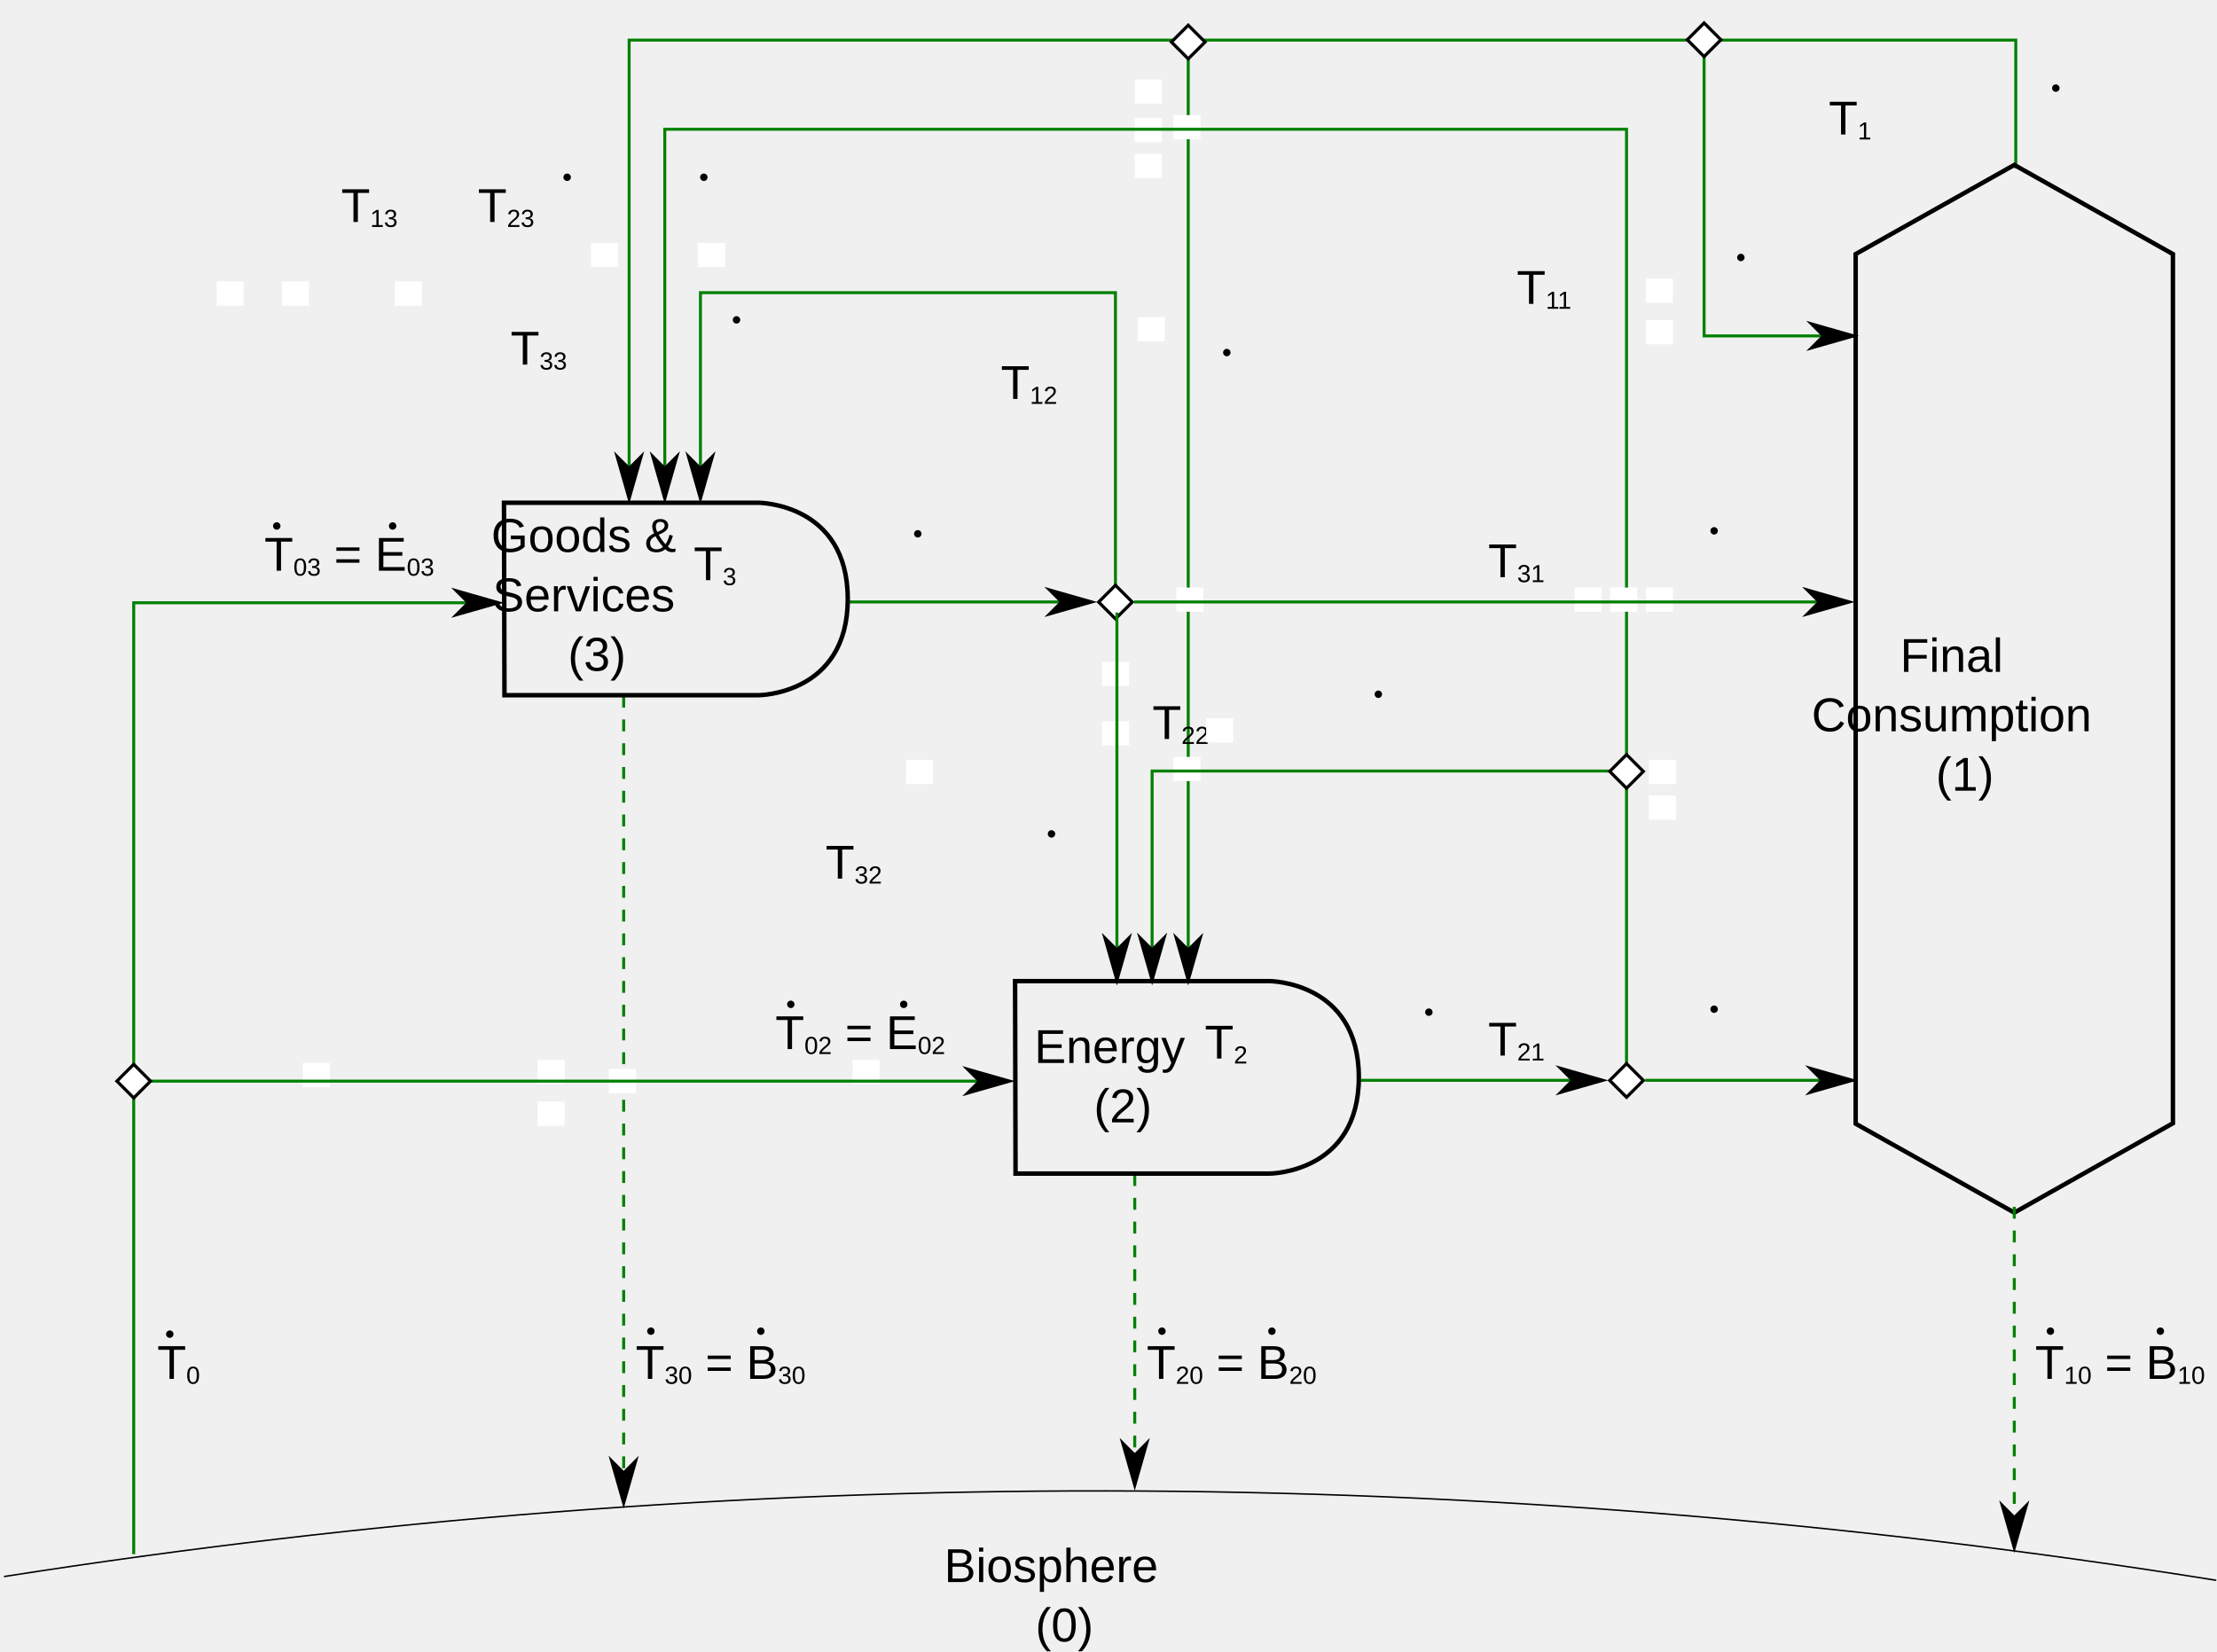
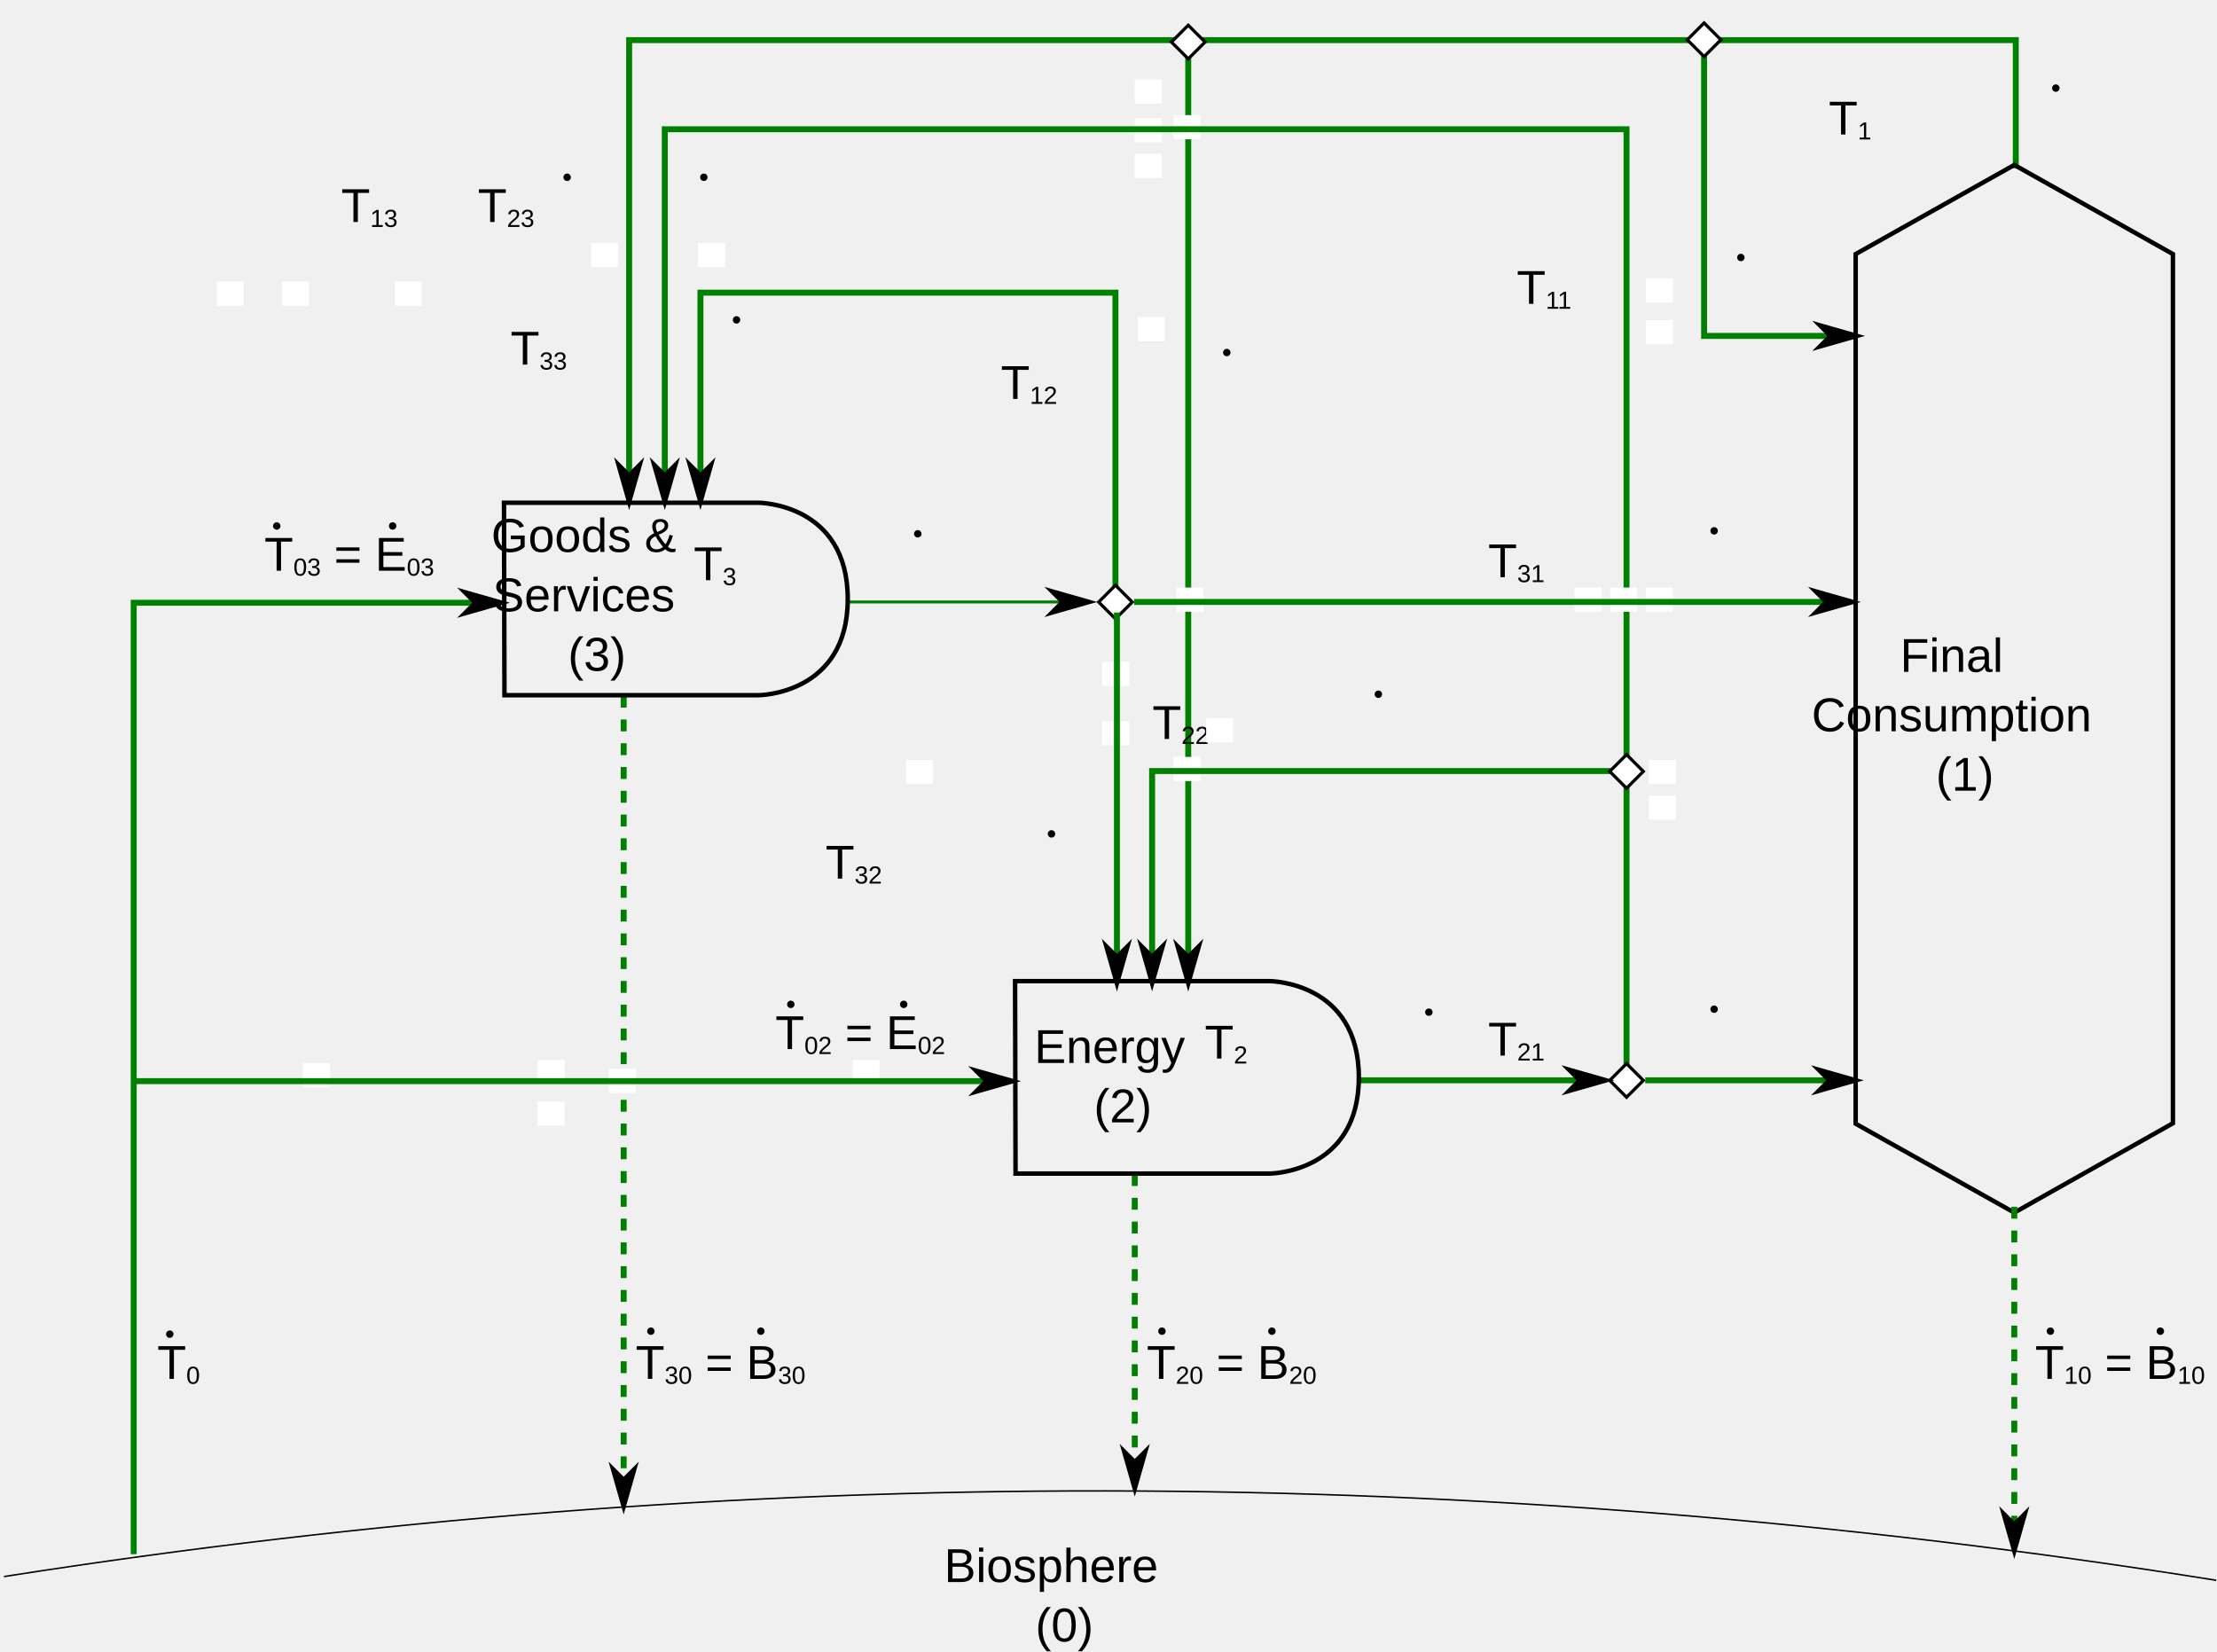
<svg xmlns="http://www.w3.org/2000/svg" version="1.1" width="1492.215" height="1111.64" id="svg2" xml:space="preserve">
  <defs id="defs6">
+     <marker orient="auto" refY="0.0" refX="0.0" id="EmptyDiamondM" style="overflow:visible">
+       <path id="path5134" d="M 0,-7.071 L -7.071,0 L 0,7.071 L 7.071,0 L 0,-7.071 z " style="fill-rule:evenodd;fill:#FFFFFF;stroke:#000000;stroke-width:1.0pt;marker-start:none" transform="scale(0.4)" />
+     </marker>
+     <marker orient="auto" refY="0.0" refX="0.0" id="Arrow1Mstart" style="overflow:visible">
+       <path id="path4028" d="M 0.0,0.0 L 5.0,-5.0 L -12.5,0.0 L 5.0,5.0 L 0.0,0.0 z " style="fill-rule:evenodd;stroke:#000000;stroke-width:1.0pt;marker-start:none" transform="scale(0.4) translate(10,0)" />
+     </marker>
+     <marker orient="auto" refY="0.0" refX="0.0" id="Arrow1Mend" style="overflow:visible;">
+       <path id="path4031" d="M 0.0,0.0 L 5.0,-5.0 L -12.5,0.0 L 5.0,5.0 L 0.0,0.0 z " style="fill-rule:evenodd;stroke:#000000;stroke-width:1.0pt;marker-start:none;" transform="scale(0.4) rotate(180) translate(10,0)" />
+     </marker>
    <marker orient="auto" refY="0" refX="0" id="Arrow1Lstart" style="overflow:visible">
      <path id="path4143" d="M 0,0 5,-5 -12.5,0 5,5 0,0 z" style="fill-rule:evenodd;stroke:#000000;stroke-width:1pt;marker-start:none" transform="matrix(0.8,0,0,0.8,10,0)" />
    </marker>
    <marker orient="auto" refY="0" refX="0" id="Arrow1Lend" style="overflow:visible">
      <path id="path4132" d="M 0,0 5,-5 -12.5,0 5,5 0,0 z" style="fill-rule:evenodd;stroke:#000000;stroke-width:1pt;marker-start:none" transform="matrix(-0.8,0,0,-0.8,-10,0)" />
    </marker>
    <marker style="overflow:visible" id="InfiniteLineStart" refX="0" refY="0" orient="auto">
      <g id="g4065" transform="translate(-13,0)">
        <circle d="M 3.8,0 C 3.8,0.442 3.442,0.8 3,0.8 2.558,0.8 2.2,0.442 2.2,0 c 0,-0.442 0.358,-0.8 0.8,-0.8 0.442,0 0.8,0.358 0.8,0.8 z" id="circle4067" r="0.8" cy="0" cx="3" />
        <circle d="M 7.3,0 C 7.3,0.442 6.942,0.8 6.5,0.8 6.058,0.8 5.7,0.442 5.7,0 c 0,-0.442 0.358,-0.8 0.8,-0.8 0.442,0 0.8,0.358 0.8,0.8 z" id="circle4069" r="0.8" cy="0" cx="6.5" />
        <circle d="M 10.8,0 C 10.8,0.442 10.442,0.8 10,0.8 9.558,0.8 9.2,0.442 9.2,0 c 0,-0.442 0.358,-0.8 0.8,-0.8 0.442,0 0.8,0.358 0.8,0.8 z" id="circle4071" r="0.8" cy="0" cx="10" />
      </g>
    </marker>
    <marker orient="auto" refY="0" refX="0" id="InfiniteLineStart-3" style="overflow:visible">
      <g transform="translate(-13,0)" id="g4065-9">
        <circle cx="3" cy="0" r="0.8" id="circle4067-9" d="M 3.8,0 C 3.8,0.442 3.442,0.8 3,0.8 2.558,0.8 2.2,0.442 2.2,0 c 0,-0.442 0.358,-0.8 0.8,-0.8 0.442,0 0.8,0.358 0.8,0.8 z" />
        <circle cx="6.5" cy="0" r="0.8" id="circle4069-7" d="M 7.3,0 C 7.3,0.442 6.942,0.8 6.5,0.8 6.058,0.8 5.7,0.442 5.7,0 c 0,-0.442 0.358,-0.8 0.8,-0.8 0.442,0 0.8,0.358 0.8,0.8 z" />
        <circle cx="10" cy="0" r="0.8" id="circle4071-0" d="M 10.8,0 C 10.8,0.442 10.442,0.8 10,0.8 9.558,0.8 9.2,0.442 9.2,0 c 0,-0.442 0.358,-0.8 0.8,-0.8 0.442,0 0.8,0.358 0.8,0.8 z" />
      </g>
    </marker>
    <marker style="overflow:visible" id="Arrow1Lend-0" refX="0" refY="0" orient="auto">
      <path transform="matrix(-0.8,0,0,-0.8,-10,0)" style="fill-rule:evenodd;stroke:#000000;stroke-width:1pt;marker-start:none" d="M 0,0 5,-5 -12.5,0 5,5 0,0 z" id="path4132-2" />
    </marker>
    <marker style="overflow:visible" id="Arrow1Lstart-7" refX="0" refY="0" orient="auto">
      <path transform="matrix(0.8,0,0,0.8,10,0)" style="fill-rule:evenodd;stroke:#000000;stroke-width:1pt;marker-start:none" d="M 0,0 5,-5 -12.5,0 5,5 0,0 z" id="path4143-9" />
    </marker>
    <marker style="overflow:visible" id="EmptyDiamondL" refX="0" refY="0" orient="auto">
      <path transform="scale(0.8,0.8)" style="fill:#ffffff;fill-rule:evenodd;stroke:#000000;stroke-width:1pt;marker-start:none" d="M 0,-7.071 -7.071,0 0,7.071 7.071,0 0,-7.071 z" id="path4169" />
    </marker>
    <marker orient="auto" refY="0" refX="0" id="InfiniteLineStart-0" style="overflow:visible">
      <g transform="translate(-13,0)" id="g4065-5">
        <circle cx="3" cy="0" r="0.8" id="circle4067-6" d="M 3.8,0 C 3.8,0.442 3.442,0.8 3,0.8 2.558,0.8 2.2,0.442 2.2,0 c 0,-0.442 0.358,-0.8 0.8,-0.8 0.442,0 0.8,0.358 0.8,0.8 z" />
        <circle cx="6.5" cy="0" r="0.8" id="circle4069-78" d="M 7.3,0 C 7.3,0.442 6.942,0.8 6.5,0.8 6.058,0.8 5.7,0.442 5.7,0 c 0,-0.442 0.358,-0.8 0.8,-0.8 0.442,0 0.8,0.358 0.8,0.8 z" />
        <circle cx="10" cy="0" r="0.8" id="circle4071-06" d="M 10.8,0 C 10.8,0.442 10.442,0.8 10,0.8 9.558,0.8 9.2,0.442 9.2,0 c 0,-0.442 0.358,-0.8 0.8,-0.8 0.442,0 0.8,0.358 0.8,0.8 z" />
      </g>
    </marker>
    <marker style="overflow:visible" id="Arrow1Lend-7" refX="0" refY="0" orient="auto">
      <path transform="matrix(-0.8,0,0,-0.8,-10,0)" style="fill-rule:evenodd;stroke:#000000;stroke-width:1pt;marker-start:none" d="M 0,0 5,-5 -12.5,0 5,5 0,0 z" id="path4132-0" />
    </marker>
    <marker style="overflow:visible" id="Arrow1Lstart-0" refX="0" refY="0" orient="auto">
      <path transform="matrix(0.8,0,0,0.8,10,0)" style="fill-rule:evenodd;stroke:#000000;stroke-width:1pt;marker-start:none" d="M 0,0 5,-5 -12.5,0 5,5 0,0 z" id="path4143-5" />
    </marker>
  </defs>
  <g transform="matrix(1.25,0,0,-1.25,862.4153,701.1359)" id="g10">
    <g id="g12">
-       <path id="path4319" d="m 395.495,470.299 0,69.01 -746.662,0 0,-246.744" style="fill:none;stroke:#008000;stroke-width:1.6;stroke-linecap:butt;stroke-linejoin:miter;stroke-opacity:1;marker-start:none;marker-end:url(#Arrow1Lend)" />
-       <path style="fill:none;stroke:#008000;stroke-width:1.6;stroke-linecap:butt;stroke-linejoin:miter;stroke-miterlimit:4;stroke-opacity:1;stroke-dasharray:none;stroke-dashoffset:0;marker-start:url(#EmptyDiamondL);marker-end:url(#Arrow1Lend)" id="path4530" d="m -50.111,538.269 0,-504.994" />
+       <path id="path4319" d="m 395.495,470.299 0,69.01 -746.662,0 0,-246.744" style="fill:none;stroke:#008000;stroke-width:3.2;stroke-linecap:butt;stroke-linejoin:miter;stroke-opacity:1;marker-start:none;marker-end:url(#Arrow1Mend)" />
+       <path style="fill:none;stroke:#008000;stroke-width:3.2;stroke-linecap:butt;stroke-linejoin:miter;stroke-miterlimit:4;stroke-opacity:1;stroke-dasharray:none;stroke-dashoffset:0;marker-start:url(#EmptyDiamondM);marker-end:url(#Arrow1Mend)" id="path4530" d="m -50.111,538.269 0,-504.994" />
      <rect style="fill:#ffffff;fill-opacity:1;stroke:none" id="rect4743" width="14.543" height="13.012" x="-58.07" y="-153.314" transform="scale(1,-1)" />
      <rect style="fill:#ffffff;fill-opacity:1;stroke:none" id="rect4511" width="14.543" height="13.012" x="-58.07" y="-498.914" transform="scale(1,-1)" />
-       <path style="fill:none;stroke:#008000;stroke-width:1.6;stroke-linecap:butt;stroke-linejoin:miter;stroke-opacity:1;marker-start:url(#EmptyDiamondL);marker-end:url(#Arrow1Lend)" d="m 185.895,-20.901 0,166.61 -255.462,0 0,-112.344" id="path3112" />
-       <path d="m -354.111,186.269 0,-434.594" id="path4539" style="fill:none;stroke:#008000;stroke-width:1.6;stroke-linecap:butt;stroke-linejoin:miter;stroke-miterlimit:4;stroke-opacity:1;stroke-dasharray:6.4, 6.4;stroke-dashoffset:0;marker-end:url(#Arrow1Lend)" />
+       <path style="fill:none;stroke:#008000;stroke-width:3.2;stroke-linecap:butt;stroke-linejoin:miter;stroke-opacity:1;marker-start:url(#EmptyDiamondM);marker-end:url(#Arrow1Mend)" d="m 185.895,-20.901 0,166.61 -255.462,0 0,-112.344" id="path3112" />
+       <path d="m -354.111,186.269 0,-434.594" id="path4539" style="fill:none;stroke:#008000;stroke-width:3.2;stroke-linecap:butt;stroke-linejoin:miter;stroke-miterlimit:4;stroke-opacity:1;stroke-dasharray:6.4, 6.4;stroke-dashoffset:0;marker-end:url(#Arrow1Mend)" />
      <rect style="fill:#ffffff;fill-opacity:1;stroke:none" id="rect5371" width="14.543" height="13.012" x="-400.47" y="9.886" transform="scale(1,-1)" />
      <rect transform="scale(1,-1)" y="14.686" x="-362.07" height="13.012" width="14.543" id="rect5373" style="fill:#ffffff;fill-opacity:1;stroke:none" />
      <rect style="fill:#ffffff;fill-opacity:1;stroke:none" id="rect5375" width="14.543" height="13.012" x="-230.87" y="9.886" transform="scale(1,-1)" />
      <rect transform="scale(1,-1)" y="32.286" x="-400.47" height="13.012" width="14.543" id="rect5377" style="fill:#ffffff;fill-opacity:1;stroke:none" />
      <rect transform="scale(1,-1)" y="11.486" x="-526.87" height="13.012" width="14.543" id="rect5369" style="fill:#ffffff;fill-opacity:1;stroke:none" />
      <rect transform="scale(1,-1)" y="-518.114" x="-78.87" height="13.012" width="14.543" id="rect5350" style="fill:#ffffff;fill-opacity:1;stroke:none" />
      <rect style="fill:#ffffff;fill-opacity:1;stroke:none" id="rect5363" width="14.543" height="13.012" x="-538.07" y="-409.314" transform="scale(1,-1)" />
      <rect transform="scale(1,-1)" y="-409.314" x="-573.27" height="13.012" width="14.543" id="rect5365" style="fill:#ffffff;fill-opacity:1;stroke:none" />
      <rect transform="scale(1,-1)" y="-478.114" x="-78.87" height="13.012" width="14.543" id="rect5346" style="fill:#ffffff;fill-opacity:1;stroke:none" />
      <rect style="fill:#ffffff;fill-opacity:1;stroke:none" id="rect5348" width="14.543" height="13.012" x="-78.87" y="-497.314" transform="scale(1,-1)" />
      <rect style="fill:#ffffff;fill-opacity:1;stroke:none" id="rect5342" width="14.543" height="13.012" x="-371.67" y="-430.114" transform="scale(1,-1)" />
      <rect transform="scale(1,-1)" y="-430.114" x="-314.07" height="13.012" width="14.543" id="rect5344" style="fill:#ffffff;fill-opacity:1;stroke:none" />
-       <path style="fill:none;stroke:#008000;stroke-width:1.6;stroke-linecap:butt;stroke-linejoin:miter;stroke-opacity:1;marker-start:url(#EmptyDiamondL);marker-end:url(#Arrow1Lend)" d="m 185.895,145.499 0,345.81 -517.862,0 0,-198.744" id="path4689" />
-       <path d="m 195.957,-20.841 111.394,0" id="path6395" style="fill:none;stroke:#008000;stroke-width:1.6;stroke-linecap:butt;stroke-linejoin:miter;stroke-miterlimit:4;stroke-opacity:1;stroke-dasharray:none;marker-end:url(#Arrow1Lend-7)" />
+       <path style="fill:none;stroke:#008000;stroke-width:3.2;stroke-linecap:butt;stroke-linejoin:miter;stroke-opacity:1;marker-start:url(#EmptyDiamondM);marker-end:url(#Arrow1Mend)" d="m 185.895,145.499 0,345.81 -517.862,0 0,-198.744" id="path4689" />
+       <path d="m 195.957,-20.841 111.394,0" id="path6395" style="fill:none;stroke:#008000;stroke-width:3.2;stroke-linecap:butt;stroke-linejoin:miter;stroke-miterlimit:4;stroke-opacity:1;stroke-dasharray:none;marker-end:url(#Arrow1Mend)" />
      <rect style="fill:#ffffff;fill-opacity:1;stroke:none" id="rect4279" width="14.543" height="13.012" x="197.93" y="-132.514" transform="scale(1,-1)" />
      <rect transform="scale(1,-1)" y="-151.714" x="197.93" height="13.012" width="14.543" id="rect4277" style="fill:#ffffff;fill-opacity:1;stroke:none" />
      <rect style="fill:#ffffff;fill-opacity:1;stroke:none" id="rect4275" width="18.179" height="16.265" x="544.414" y="226.759" transform="matrix(0.8,0,0,-0.8,-637.6017,333.1218)" />
      <text transform="scale(1,-1)" id="text4115" y="291.016" x="-91.893" style="font-size:25.6px;font-style:normal;font-variant:normal;font-weight:normal;font-stretch:normal;text-align:center;line-height:125%;letter-spacing:0px;word-spacing:0px;text-anchor:middle;fill:#000000;fill-opacity:1;stroke:none;font-family:Arial;-inkscape-font-specification:Arial" xml:space="preserve">
        <tspan y="291.016" x="-91.893" id="tspan4117">Biosphere</tspan>
        <tspan y="323.016" x="-91.893" id="tspan4119">(0)</tspan>
      </text>
      <text transform="scale(1,-1)" id="text4782" y="4.015" x="-272.446" style="font-size:25.6px;font-style:normal;font-variant:normal;font-weight:normal;font-stretch:normal;text-align:start;line-height:125%;letter-spacing:0px;word-spacing:0px;text-anchor:start;fill:#000000;fill-opacity:1;stroke:none;font-family:Arial;-inkscape-font-specification:Arial" xml:space="preserve">
        <tspan id="tspan3042" x="-272.446" y="4.015">T<tspan style="font-size:52%;baseline-shift:sub" id="tspan3169">02</tspan> = E<tspan style="font-size:52%;text-align:start;text-anchor:start;baseline-shift:sub" id="tspan3044">02</tspan>
        </tspan>
      </text>
      <path transform="matrix(0.07404241,0,0,-0.1031305,-250.6258,45.89831)" d="m -155.143,250.419 c 0,10.71 -12.093,19.393 -27.012,19.393 -14.918,0 -27.012,-8.682 -27.012,-19.393 0,-10.71 12.093,-19.393 27.012,-19.393 14.918,0 27.012,8.682 27.012,19.393 z" id="path4796" style="fill:#000000;fill-opacity:1;stroke:none" />
      <text xml:space="preserve" style="font-size:25.6px;font-style:normal;font-variant:normal;font-weight:normal;font-stretch:normal;text-align:center;line-height:125%;letter-spacing:0px;word-spacing:0px;text-anchor:middle;fill:#000000;fill-opacity:1;stroke:none;font-family:Arial;-inkscape-font-specification:Arial" x="392.962" y="-199.124" id="text3119" transform="scale(1,-1)">
        <tspan id="tspan3123" x="392.962" y="-199.124">Final</tspan>
        <tspan x="392.962" y="-167.124" id="tspan5298">Consumption</tspan>
        <tspan id="tspan3125" x="392.962" y="-135.124">(1)</tspan>
      </text>
      <path d="m 309.271,-44.212 0,468.3 85.42,48 85.417,-48 0,-468.047 -85.417,-48.125 z" id="path4124" style="fill:none;stroke:#000000;stroke-width:2.4;stroke-linecap:butt;stroke-linejoin:miter;stroke-miterlimit:4;stroke-opacity:1;stroke-dasharray:none" />
-       <path d="m 394.689,-88.931 0,-183.394" id="path4841" style="fill:none;stroke:#008000;stroke-width:1.6;stroke-linecap:butt;stroke-linejoin:miter;stroke-miterlimit:4;stroke-opacity:1;stroke-dasharray:6.4, 6.4;stroke-dashoffset:0;marker-end:url(#Arrow1Lend)" />
+       <path d="m 394.689,-88.931 0,-183.394" id="path4841" style="fill:none;stroke:#008000;stroke-width:3.2;stroke-linecap:butt;stroke-linejoin:miter;stroke-miterlimit:4;stroke-opacity:1;stroke-dasharray:6.4, 6.4;stroke-dashoffset:0;marker-end:url(#Arrow1Mend)" />
      <text transform="scale(1,-1)" id="text4843" y="181.615" x="405.899" style="font-size:25.6px;font-style:normal;font-variant:normal;font-weight:normal;font-stretch:normal;text-align:start;line-height:125%;letter-spacing:0px;word-spacing:0px;text-anchor:start;fill:#000000;fill-opacity:1;stroke:none;font-family:Arial;-inkscape-font-specification:Arial" xml:space="preserve">
        <tspan y="181.615" x="405.899" id="tspan4845">T<tspan style="font-size:52%;baseline-shift:sub" id="tspan3181">10</tspan> = B<tspan id="tspan4847" style="font-size:52%;text-align:start;text-anchor:start;baseline-shift:sub">10</tspan>
        </tspan>
      </text>
      <path transform="matrix(0.07404241,0,0,-0.1031305,427.6304,-130.1017)" d="m -155.143,250.419 c 0,10.71 -12.093,19.393 -27.012,19.393 -14.918,0 -27.012,-8.682 -27.012,-19.393 0,-10.71 12.093,-19.393 27.012,-19.393 14.918,0 27.012,8.682 27.012,19.393 z" id="path4849" style="fill:#000000;fill-opacity:1;stroke:none" />
-       <path style="fill:none;stroke:#008000;stroke-width:1.6;stroke-linecap:butt;stroke-linejoin:miter;stroke-miterlimit:4;stroke-opacity:1;stroke-dasharray:6.4, 6.4;stroke-dashoffset:0;marker-end:url(#Arrow1Lend)" id="path3164" d="m -78.911,-71.331 0,-167.394" />
+       <path style="fill:none;stroke:#008000;stroke-width:3.2;stroke-linecap:butt;stroke-linejoin:miter;stroke-miterlimit:4;stroke-opacity:1;stroke-dasharray:6.4, 6.4;stroke-dashoffset:0;marker-end:url(#Arrow1Mend)" id="path3164" d="m -78.911,-71.331 0,-167.394" />
      <text xml:space="preserve" style="font-size:25.6px;font-style:normal;font-variant:normal;font-weight:normal;font-stretch:normal;text-align:start;line-height:125%;letter-spacing:0px;word-spacing:0px;text-anchor:start;fill:#000000;fill-opacity:1;stroke:none;font-family:Arial;-inkscape-font-specification:Arial" x="-72.5" y="181.615" id="text3166" transform="scale(1,-1)">
        <tspan id="tspan3168" x="-72.5" y="181.615">T<tspan style="font-size:52%;baseline-shift:sub" id="tspan3177">20</tspan> = B<tspan style="font-size:52%;text-align:start;text-anchor:start;baseline-shift:sub" id="tspan3170">20</tspan>
        </tspan>
      </text>
      <path style="fill:#000000;fill-opacity:1;stroke:none" id="path3172" d="m -155.143,250.419 c 0,10.71 -12.093,19.393 -27.012,19.393 -14.918,0 -27.012,-8.682 -27.012,-19.393 0,-10.71 12.093,-19.393 27.012,-19.393 14.918,0 27.012,8.682 27.012,19.393 z" transform="matrix(0.07404241,0,0,-0.1031305,-50.76961,-130.1017)" />
      <text xml:space="preserve" style="font-size:40px;font-style:normal;font-weight:normal;line-height:125%;letter-spacing:0px;word-spacing:0px;fill:#000000;fill-opacity:1;stroke:none;font-family:Sans" x="1491.808" y="664.912" id="text3105" transform="matrix(0.8,0,0,-0.8,-637.6017,333.1218)">
        <tspan id="tspan3107" x="1491.808" y="664.912" />
      </text>
      <g id="g10-3" transform="translate(1225.022,-64.78471)">
        <g id="g12-9">
          <text transform="matrix(0.8,0,0,-0.8,-637.6017,333.1218)" id="text3105-3" y="664.912" x="1491.808" style="font-size:40px;font-style:normal;font-weight:normal;line-height:125%;letter-spacing:0px;word-spacing:0px;fill:#000000;fill-opacity:1;stroke:none;font-family:Sans" xml:space="preserve">
            <tspan y="664.912" x="1491.808" id="tspan3107-8" />
          </text>
        </g>
      </g>
-       <path style="fill:none;stroke:#008000;stroke-width:1.6;stroke-linecap:butt;stroke-linejoin:miter;stroke-miterlimit:4;stroke-opacity:1;stroke-dasharray:none;marker-end:url(#Arrow1Lend-7)" id="path24" d="m 40.757,-20.841 132.194,0" />
+       <path style="fill:none;stroke:#008000;stroke-width:3.2;stroke-linecap:butt;stroke-linejoin:miter;stroke-miterlimit:4;stroke-opacity:1;stroke-dasharray:none;marker-end:url(#Arrow1Mend)" id="path24" d="m 40.757,-20.841 132.194,0" />
      <g id="g5963" transform="translate(-21.79792,11.2)">
        <path d="m -121.554,21.379 137.1,0 c 0,0 48,-0.209 48,-51.82 -2.6e-4,-51.611 -48,-51.817 -48,-51.817 l -136.847,0 z" id="path14" style="fill:none;stroke:#000000;stroke-width:2.4;stroke-linecap:butt;stroke-linejoin:miter;stroke-miterlimit:4;stroke-opacity:1;stroke-dasharray:none" />
        <text xml:space="preserve" style="font-size:25.6px;font-style:normal;font-variant:normal;font-weight:normal;font-stretch:normal;text-align:center;line-height:125%;letter-spacing:0px;word-spacing:0px;text-anchor:middle;fill:#000000;fill-opacity:1;stroke:none;font-family:Arial;-inkscape-font-specification:Arial" x="-31.504" y="22.689" id="text3085" transform="scale(1,-1)">
          <tspan id="tspan3089" x="-31.504" y="22.689">Energy</tspan>
          <tspan x="-31.504" y="54.689" id="tspan3115">(2)</tspan>
        </text>
      </g>
      <text transform="scale(1,-1)" id="text4981" y="9.113" x="95.607" style="font-size:25.6px;font-style:normal;font-variant:normal;font-weight:normal;font-stretch:normal;text-align:end;line-height:125%;letter-spacing:0px;word-spacing:0px;text-anchor:end;fill:#000000;fill-opacity:1;stroke:none;font-family:Arial;-inkscape-font-specification:Arial" xml:space="preserve">
        <tspan y="9.113" x="95.607" id="tspan4983">T<tspan id="tspan4985" style="font-size:52%;baseline-shift:sub">2</tspan>
        </tspan>
      </text>
      <path transform="matrix(0.07404241,0,0,-0.1031305,92.9436,41.6853)" d="m -155.143,250.419 c 0,10.71 -12.093,19.393 -27.012,19.393 -14.918,0 -27.012,-8.682 -27.012,-19.393 0,-10.71 12.093,-19.393 27.012,-19.393 14.918,0 27.012,8.682 27.012,19.393 z" id="path3125" style="fill:#000000;fill-opacity:1;stroke:none" />
      <text xml:space="preserve" style="font-size:25.6px;font-style:normal;font-variant:normal;font-weight:normal;font-stretch:normal;text-align:end;line-height:125%;letter-spacing:0px;word-spacing:0px;text-anchor:end;fill:#000000;fill-opacity:1;stroke:none;font-family:Arial;-inkscape-font-specification:Arial" x="74.807" y="-162.972" id="text3116" transform="scale(1,-1)">
        <tspan id="tspan3118" x="74.807" y="-162.972">T<tspan style="font-size:52%;baseline-shift:sub" id="tspan3120">22</tspan>
        </tspan>
      </text>
      <path style="fill:#000000;fill-opacity:1;stroke:none" id="path3122" d="m -155.143,250.419 c 0,10.71 -12.093,19.393 -27.012,19.393 -14.918,0 -27.012,-8.682 -27.012,-19.393 0,-10.71 12.093,-19.393 27.012,-19.393 14.918,0 27.012,8.682 27.012,19.393 z" transform="matrix(0.07404241,0,0,-0.1031305,65.74359,212.8853)" />
      <text xml:space="preserve" style="font-size:25.6px;font-style:normal;font-variant:normal;font-weight:normal;font-stretch:normal;text-align:end;line-height:125%;letter-spacing:0px;word-spacing:0px;text-anchor:end;fill:#000000;fill-opacity:1;stroke:none;font-family:Arial;-inkscape-font-specification:Arial" x="255.607" y="7.513" id="text4223" transform="scale(1,-1)">
        <tspan id="tspan4225" x="255.607" y="7.513">T<tspan style="font-size:52%;baseline-shift:sub" id="tspan4227">21</tspan>
        </tspan>
      </text>
      <path style="fill:#000000;fill-opacity:1;stroke:none" id="path4229" d="m -155.143,250.419 c 0,10.71 -12.093,19.393 -27.012,19.393 -14.918,0 -27.012,-8.682 -27.012,-19.393 0,-10.71 12.093,-19.393 27.012,-19.393 14.918,0 27.012,8.682 27.012,19.393 z" transform="matrix(0.07404241,0,0,-0.1031305,246.5436,43.2853)" />
      <text xml:space="preserve" style="font-size:25.6px;font-style:normal;font-variant:normal;font-weight:normal;font-stretch:normal;text-align:end;line-height:125%;letter-spacing:0px;word-spacing:0px;text-anchor:end;fill:#000000;fill-opacity:1;stroke:none;font-family:Arial;-inkscape-font-specification:Arial" x="-101.193" y="-87.772" id="text4231" transform="scale(1,-1)">
        <tspan id="tspan4233" x="-101.193" y="-87.772">T<tspan style="font-size:52%;baseline-shift:sub" id="tspan4235">32</tspan>
        </tspan>
      </text>
      <path style="fill:#000000;fill-opacity:1;stroke:none" id="path4237" d="m -155.143,250.419 c 0,10.71 -12.093,19.393 -27.012,19.393 -14.918,0 -27.012,-8.682 -27.012,-19.393 0,-10.71 12.093,-19.393 27.012,-19.393 14.918,0 27.012,8.682 27.012,19.393 z" transform="matrix(0.07404241,0,0,-0.1031305,-110.2564,137.6853)" />
-       <path id="path4509" d="m -89.305,236.699 0,166.61 -223.462,0 0,-110.744" style="fill:none;stroke:#008000;stroke-width:1.6;stroke-linecap:butt;stroke-linejoin:miter;stroke-opacity:1;marker-start:url(#EmptyDiamondL);marker-end:url(#Arrow1Lend)" />
+       <path id="path4509" d="m -89.305,236.699 0,166.61 -223.462,0 0,-110.744" style="fill:none;stroke:#008000;stroke-width:3.2;stroke-linecap:butt;stroke-linejoin:miter;stroke-opacity:1;marker-start:url(#EmptyDiamondM);marker-end:url(#Arrow1Mend)" />
      <rect transform="scale(1,-1)" y="-390.114" x="-77.27" height="13.012" width="14.543" id="rect4515" style="fill:#ffffff;fill-opacity:1;stroke:none" />
      <rect transform="scale(1,-1)" y="-409.314" x="-477.27" height="13.012" width="14.543" id="rect4519" style="fill:#ffffff;fill-opacity:1;stroke:none" />
-       <path style="fill:none;stroke:#008000;stroke-width:1.6;stroke-linecap:butt;stroke-linejoin:miter;stroke-opacity:1;marker-start:url(#Arrow1Lstart);marker-end:none" d="m -421.675,236.322 -196.262,0 0,-512.344" id="path4521" />
+       <path style="fill:none;stroke:#008000;stroke-width:3.2;stroke-linecap:butt;stroke-linejoin:miter;stroke-opacity:1;marker-start:url(#Arrow1Mstart);marker-end:none" d="m -421.675,236.322 -196.262,0 0,-512.344" id="path4521" />
      <text xml:space="preserve" style="font-size:25.6px;font-style:normal;font-variant:normal;font-weight:normal;font-stretch:normal;text-align:start;line-height:125%;letter-spacing:0px;word-spacing:0px;text-anchor:start;fill:#000000;fill-opacity:1;stroke:none;font-family:Arial;-inkscape-font-specification:Arial" x="-547.607" y="-253.585" id="text4523" transform="scale(1,-1)">
        <tspan y="-253.585" x="-547.607" id="tspan4525">T<tspan style="font-size:52%;baseline-shift:sub" id="tspan3164">03</tspan> = E<tspan id="tspan4527" style="font-size:52%;text-align:start;text-anchor:start;baseline-shift:sub">03</tspan>
        </tspan>
      </text>
      <path style="fill:#000000;fill-opacity:1;stroke:none" id="path4529" d="m -155.143,250.419 c 0,10.71 -12.093,19.393 -27.012,19.393 -14.918,0 -27.012,-8.682 -27.012,-19.393 0,-10.71 12.093,-19.393 27.012,-19.393 14.918,0 27.012,8.682 27.012,19.393 z" transform="matrix(0.07404241,0,0,-0.1031305,-527.4258,303.4983)" />
      <text transform="scale(1,-1)" id="text4531" y="181.615" x="-605.282" style="font-size:25.6px;font-style:normal;font-variant:normal;font-weight:normal;font-stretch:normal;text-align:start;line-height:125%;letter-spacing:0px;word-spacing:0px;text-anchor:start;fill:#000000;fill-opacity:1;stroke:none;font-family:Arial;-inkscape-font-specification:Arial" xml:space="preserve">
        <tspan y="181.615" x="-605.282" id="tspan4533">T<tspan id="tspan4535" style="font-size:52%;text-align:start;text-anchor:start;baseline-shift:sub">0</tspan>
        </tspan>
      </text>
      <path transform="matrix(0.07404241,0,0,-0.1031305,-585.0258,-131.7017)" d="m -155.143,250.419 c 0,10.71 -12.093,19.393 -27.012,19.393 -14.918,0 -27.012,-8.682 -27.012,-19.393 0,-10.71 12.093,-19.393 27.012,-19.393 14.918,0 27.012,8.682 27.012,19.393 z" id="path4537" style="fill:#000000;fill-opacity:1;stroke:none" />
      <text transform="scale(1,-1)" id="text4541" y="181.615" x="-347.7" style="font-size:25.6px;font-style:normal;font-variant:normal;font-weight:normal;font-stretch:normal;text-align:start;line-height:125%;letter-spacing:0px;word-spacing:0px;text-anchor:start;fill:#000000;fill-opacity:1;stroke:none;font-family:Arial;-inkscape-font-specification:Arial" xml:space="preserve">
        <tspan y="181.615" x="-347.7" id="tspan4543">T<tspan style="font-size:52%;baseline-shift:sub" id="tspan3173">30</tspan> = B<tspan id="tspan4545" style="font-size:52%;text-align:start;text-anchor:start;baseline-shift:sub">30</tspan>
        </tspan>
      </text>
      <path transform="matrix(0.07404241,0,0,-0.1031305,-325.9696,-130.1017)" d="m -155.143,250.419 c 0,10.71 -12.093,19.393 -27.012,19.393 -14.918,0 -27.012,-8.682 -27.012,-19.393 0,-10.71 12.093,-19.393 27.012,-19.393 14.918,0 27.012,8.682 27.012,19.393 z" id="path4547" style="fill:#000000;fill-opacity:1;stroke:none" />
      <path d="m -234.443,236.759 132.194,0" id="path4569" style="fill:none;stroke:#008000;stroke-width:1.6;stroke-linecap:butt;stroke-linejoin:miter;stroke-miterlimit:4;stroke-opacity:1;stroke-dasharray:none;marker-end:url(#Arrow1Lend-7)" />
      <g transform="translate(-296.9979,268.8)" id="g4571">
        <path style="fill:none;stroke:#000000;stroke-width:2.4;stroke-linecap:butt;stroke-linejoin:miter;stroke-miterlimit:4;stroke-opacity:1;stroke-dasharray:none" id="path4573" d="m -121.554,21.379 137.1,0 c 0,0 48,-0.209 48,-51.82 -2.6e-4,-51.611 -48,-51.817 -48,-51.817 l -136.847,0 z" />
        <text transform="scale(1,-1)" id="text4577" y="5.089" x="-39.504" style="font-size:25.6px;font-style:normal;font-variant:normal;font-weight:normal;font-stretch:normal;text-align:center;line-height:125%;letter-spacing:0px;word-spacing:0px;text-anchor:middle;fill:#000000;fill-opacity:1;stroke:none;font-family:Arial;-inkscape-font-specification:Arial" xml:space="preserve">
          <tspan y="5.089" x="-39.504" id="tspan4579">Goods &amp;</tspan>
          <tspan y="37.089" x="-39.504" id="tspan3254">Services</tspan>
          <tspan id="tspan4581" y="69.089" x="-39.504">(3)</tspan>
        </text>
      </g>
      <text xml:space="preserve" style="font-size:25.6px;font-style:normal;font-variant:normal;font-weight:normal;font-stretch:normal;text-align:end;line-height:125%;letter-spacing:0px;word-spacing:0px;text-anchor:end;fill:#000000;fill-opacity:1;stroke:none;font-family:Arial;-inkscape-font-specification:Arial" x="-179.593" y="-248.487" id="text4585" transform="scale(1,-1)">
        <tspan id="tspan4587" x="-179.593" y="-248.487">T<tspan style="font-size:52%;baseline-shift:sub" id="tspan4589">3</tspan>
        </tspan>
      </text>
      <path style="fill:#000000;fill-opacity:1;stroke:none" id="path4599" d="m -155.143,250.419 c 0,10.71 -12.093,19.393 -27.012,19.393 -14.918,0 -27.012,-8.682 -27.012,-19.393 0,-10.71 12.093,-19.393 27.012,-19.393 14.918,0 27.012,8.682 27.012,19.393 z" transform="matrix(0.07404241,0,0,-0.1031305,-182.2564,299.2853)" />
      <text transform="scale(1,-1)" id="text4609" y="-364.572" x="-270.793" style="font-size:25.6px;font-style:normal;font-variant:normal;font-weight:normal;font-stretch:normal;text-align:end;line-height:125%;letter-spacing:0px;word-spacing:0px;text-anchor:end;fill:#000000;fill-opacity:1;stroke:none;font-family:Arial;-inkscape-font-specification:Arial" xml:space="preserve">
        <tspan y="-364.572" x="-270.793" id="tspan4611">T<tspan id="tspan4613" style="font-size:52%;baseline-shift:sub">33</tspan>
        </tspan>
      </text>
      <path transform="matrix(0.07404241,0,0,-0.1031305,-279.8564,414.4853)" d="m -155.143,250.419 c 0,10.71 -12.093,19.393 -27.012,19.393 -14.918,0 -27.012,-8.682 -27.012,-19.393 0,-10.71 12.093,-19.393 27.012,-19.393 14.918,0 27.012,8.682 27.012,19.393 z" id="path4615" style="fill:#000000;fill-opacity:1;stroke:none" />
      <text xml:space="preserve" style="font-size:25.6px;font-style:normal;font-variant:normal;font-weight:normal;font-stretch:normal;text-align:end;line-height:125%;letter-spacing:0px;word-spacing:0px;text-anchor:end;fill:#000000;fill-opacity:1;stroke:none;font-family:Arial;-inkscape-font-specification:Arial" x="-6.793" y="-346.087" id="text4623" transform="scale(1,-1)">
        <tspan id="tspan4625" x="-6.793" y="-346.087">T<tspan style="font-size:52%;baseline-shift:sub" id="tspan4627">12</tspan>
        </tspan>
      </text>
      <path style="fill:#000000;fill-opacity:1;stroke:none" id="path4629" d="m -155.143,250.419 c 0,10.71 -12.093,19.393 -27.012,19.393 -14.918,0 -27.012,-8.682 -27.012,-19.393 0,-10.71 12.093,-19.393 27.012,-19.393 14.918,0 27.012,8.682 27.012,19.393 z" transform="matrix(0.07404241,0,0,-0.1031305,-15.8564,396.8853)" />
      <text xml:space="preserve" style="font-size:25.6px;font-style:normal;font-variant:normal;font-weight:normal;font-stretch:normal;text-align:end;line-height:125%;letter-spacing:0px;word-spacing:0px;text-anchor:end;fill:#000000;fill-opacity:1;stroke:none;font-family:Arial;-inkscape-font-specification:Arial" x="431.607" y="-488.487" id="text4663" transform="scale(1,-1)">
        <tspan id="tspan4665" x="431.607" y="-488.487">T<tspan style="font-size:52%;baseline-shift:sub" id="tspan4667">1</tspan>
        </tspan>
      </text>
      <path style="fill:#000000;fill-opacity:1;stroke:none" id="path4669" d="m -155.143,250.419 c 0,10.71 -12.093,19.393 -27.012,19.393 -14.918,0 -27.012,-8.682 -27.012,-19.393 0,-10.71 12.093,-19.393 27.012,-19.393 14.918,0 27.012,8.682 27.012,19.393 z" transform="matrix(0.07404241,0,0,-0.1031305,430.5436,539.2853)" />
      <text xml:space="preserve" style="font-size:25.6px;font-style:normal;font-variant:normal;font-weight:normal;font-stretch:normal;text-align:end;line-height:125%;letter-spacing:0px;word-spacing:0px;text-anchor:end;fill:#000000;fill-opacity:1;stroke:none;font-family:Arial;-inkscape-font-specification:Arial" x="255.607" y="-250.087" id="text4679" transform="scale(1,-1)">
        <tspan id="tspan4681" x="255.607" y="-250.087">T<tspan style="font-size:52%;baseline-shift:sub" id="tspan4683">31</tspan>
        </tspan>
      </text>
      <path style="fill:#000000;fill-opacity:1;stroke:none" id="path4685" d="m -155.143,250.419 c 0,10.71 -12.093,19.393 -27.012,19.393 -14.918,0 -27.012,-8.682 -27.012,-19.393 0,-10.71 12.093,-19.393 27.012,-19.393 14.918,0 27.012,8.682 27.012,19.393 z" transform="matrix(0.07404241,0,0,-0.1031305,246.5436,300.8853)" />
      <text transform="scale(1,-1)" id="text5115" y="-441.372" x="-361.993" style="font-size:25.6px;font-style:normal;font-variant:normal;font-weight:normal;font-stretch:normal;text-align:end;line-height:125%;letter-spacing:0px;word-spacing:0px;text-anchor:end;fill:#000000;fill-opacity:1;stroke:none;font-family:Arial;-inkscape-font-specification:Arial" xml:space="preserve">
        <tspan y="-441.372" x="-361.993" id="tspan5117">T<tspan id="tspan5119" style="font-size:52%;baseline-shift:sub">13</tspan>
        </tspan>
      </text>
      <path transform="matrix(0.07404241,0,0,-0.1031305,-371.0564,491.2853)" d="m -155.143,250.419 c 0,10.71 -12.093,19.393 -27.012,19.393 -14.918,0 -27.012,-8.682 -27.012,-19.393 0,-10.71 12.093,-19.393 27.012,-19.393 14.918,0 27.012,8.682 27.012,19.393 z" id="path5121" style="fill:#000000;fill-opacity:1;stroke:none" />
      <text xml:space="preserve" style="font-size:25.6px;font-style:normal;font-variant:normal;font-weight:normal;font-stretch:normal;text-align:end;line-height:125%;letter-spacing:0px;word-spacing:0px;text-anchor:end;fill:#000000;fill-opacity:1;stroke:none;font-family:Arial;-inkscape-font-specification:Arial" x="-288.393" y="-441.372" id="text5123" transform="scale(1,-1)">
        <tspan id="tspan5125" x="-288.393" y="-441.372">T<tspan style="font-size:52%;baseline-shift:sub" id="tspan5127">23</tspan>
        </tspan>
      </text>
      <path style="fill:#000000;fill-opacity:1;stroke:none" id="path5129" d="m -155.143,250.419 c 0,10.71 -12.093,19.393 -27.012,19.393 -14.918,0 -27.012,-8.682 -27.012,-19.393 0,-10.71 12.093,-19.393 27.012,-19.393 14.918,0 27.012,8.682 27.012,19.393 z" transform="matrix(0.07404241,0,0,-0.1031305,-297.4564,491.2853)" />
      <rect transform="scale(1,-1)" y="-410.914" x="196.33" height="13.012" width="14.543" id="rect5385" style="fill:#ffffff;fill-opacity:1;stroke:none" />
      <rect style="fill:#ffffff;fill-opacity:1;stroke:none" id="rect5387" width="14.543" height="13.012" x="196.33" y="-388.514" transform="scale(1,-1)" />
      <rect transform="scale(1,-1)" y="-244.514" x="177.13" height="13.012" width="14.543" id="rect5399" style="fill:#ffffff;fill-opacity:1;stroke:none" />
      <rect style="fill:#ffffff;fill-opacity:1;stroke:none" id="rect5401" width="14.543" height="13.012" x="196.33" y="-244.514" transform="scale(1,-1)" />
      <rect style="fill:#ffffff;fill-opacity:1;stroke:none" id="rect5403" width="14.543" height="13.012" x="157.93" y="-244.514" transform="scale(1,-1)" />
      <rect transform="scale(1,-1)" y="-174.114" x="-40.47" height="13.012" width="14.543" id="rect5405" style="fill:#ffffff;fill-opacity:1;stroke:none" />
      <rect style="fill:#ffffff;fill-opacity:1;stroke:none" id="rect5409" width="14.543" height="13.012" x="-96.47" y="-172.514" transform="scale(1,-1)" />
      <rect transform="scale(1,-1)" y="-204.514" x="-96.47" height="13.012" width="14.543" id="rect5411" style="fill:#ffffff;fill-opacity:1;stroke:none" />
-       <path d="m -88.511,231.069 0,-197.794" id="path4687" style="fill:none;stroke:#008000;stroke-width:1.6;stroke-linecap:butt;stroke-linejoin:miter;stroke-miterlimit:4;stroke-opacity:1;stroke-dasharray:none;stroke-dashoffset:0;marker-end:url(#Arrow1Lend)" />
+       <path d="m -88.511,231.069 0,-197.794" id="path4687" style="fill:none;stroke:#008000;stroke-width:3.2;stroke-linecap:butt;stroke-linejoin:miter;stroke-miterlimit:4;stroke-opacity:1;stroke-dasharray:none;stroke-dashoffset:0;marker-end:url(#Arrow1Mend)" />
      <path style="fill:none;stroke:#000000;stroke-width:0.8px;stroke-linecap:butt;stroke-linejoin:miter;stroke-opacity:1" d="m -687.781,-288.069 c 394.415,61.799 791.458,61.868 1191.221,-2.005" id="path3256" />
-       <path id="path3154" d="m 227.658,539.484 0,-159.462 80.344,0" style="fill:none;stroke:#008000;stroke-width:1.6;stroke-linecap:butt;stroke-linejoin:miter;stroke-opacity:1;marker-start:url(#EmptyDiamondL);marker-end:url(#Arrow1Lend)" />
+       <path id="path3154" d="m 227.658,539.484 0,-159.462 80.344,0" style="fill:none;stroke:#008000;stroke-width:3.2;stroke-linecap:butt;stroke-linejoin:miter;stroke-opacity:1;marker-start:url(#EmptyDiamondM);marker-end:url(#Arrow1Mend)" />
      <text transform="scale(1,-1)" id="text3156" y="-397.287" x="270.007" style="font-size:25.6px;font-style:normal;font-variant:normal;font-weight:normal;font-stretch:normal;text-align:end;line-height:125%;letter-spacing:0px;word-spacing:0px;text-anchor:end;fill:#000000;fill-opacity:1;stroke:none;font-family:Arial;-inkscape-font-specification:Arial" xml:space="preserve">
        <tspan y="-397.287" x="270.007" id="tspan3158">T<tspan id="tspan3160" style="font-size:52%;baseline-shift:sub">11</tspan>
        </tspan>
      </text>
      <path transform="matrix(0.07404241,0,0,-0.1031305,260.9436,448.0853)" d="m -155.143,250.419 c 0,10.71 -12.093,19.393 -27.012,19.393 -14.918,0 -27.012,-8.682 -27.012,-19.393 0,-10.71 12.093,-19.393 27.012,-19.393 14.918,0 27.012,8.682 27.012,19.393 z" id="path3162" style="fill:#000000;fill-opacity:1;stroke:none" />
      <path transform="matrix(0.07404241,0,0,-0.1031305,-465.0258,303.4983)" d="m -155.143,250.419 c 0,10.71 -12.093,19.393 -27.012,19.393 -14.918,0 -27.012,-8.682 -27.012,-19.393 0,-10.71 12.093,-19.393 27.012,-19.393 14.918,0 27.012,8.682 27.012,19.393 z" id="path3166" style="fill:#000000;fill-opacity:1;stroke:none" />
      <path style="fill:#000000;fill-opacity:1;stroke:none" id="path3171" d="m -155.143,250.419 c 0,10.71 -12.093,19.393 -27.012,19.393 -14.918,0 -27.012,-8.682 -27.012,-19.393 0,-10.71 12.093,-19.393 27.012,-19.393 14.918,0 27.012,8.682 27.012,19.393 z" transform="matrix(0.07404241,0,0,-0.1031305,-189.8258,45.89831)" />
      <path style="fill:#000000;fill-opacity:1;stroke:none" id="path3175" d="m -155.143,250.419 c 0,10.71 -12.093,19.393 -27.012,19.393 -14.918,0 -27.012,-8.682 -27.012,-19.393 0,-10.71 12.093,-19.393 27.012,-19.393 14.918,0 27.012,8.682 27.012,19.393 z" transform="matrix(0.07404241,0,0,-0.1031305,-266.7696,-130.1017)" />
      <path transform="matrix(0.07404241,0,0,-0.1031305,8.430394,-130.1017)" d="m -155.143,250.419 c 0,10.71 -12.093,19.393 -27.012,19.393 -14.918,0 -27.012,-8.682 -27.012,-19.393 0,-10.71 12.093,-19.393 27.012,-19.393 14.918,0 27.012,8.682 27.012,19.393 z" id="path3179" style="fill:#000000;fill-opacity:1;stroke:none" />
      <path style="fill:#000000;fill-opacity:1;stroke:none" id="path3183" d="m -155.143,250.419 c 0,10.71 -12.093,19.393 -27.012,19.393 -14.918,0 -27.012,-8.682 -27.012,-19.393 0,-10.71 12.093,-19.393 27.012,-19.393 14.918,0 27.012,8.682 27.012,19.393 z" transform="matrix(0.07404241,0,0,-0.1031305,486.8304,-130.1017)" />
-       <path id="path3349" d="m -146.475,-21.278 -471.462,0" style="fill:none;stroke:#008000;stroke-width:1.6;stroke-linecap:butt;stroke-linejoin:miter;stroke-opacity:1;marker-start:url(#Arrow1Lstart);marker-end:url(#EmptyDiamondL)" />
+       <path id="path3349" d="m -146.475,-21.278 -471.462,0" style="fill:none;stroke:#008000;stroke-width:3.2;stroke-linecap:butt;stroke-linejoin:miter;stroke-opacity:1;marker-start:url(#Arrow1Mstart);marker-end:none" />
      <rect transform="scale(1,-1)" y="-244.514" x="-56.47" height="13.012" width="14.543" id="rect3164" style="fill:#ffffff;fill-opacity:1;stroke:none" />
-       <path style="fill:none;stroke:#008000;stroke-width:1.6;stroke-linecap:butt;stroke-linejoin:miter;stroke-miterlimit:4;stroke-opacity:1;stroke-dasharray:none;marker-end:url(#Arrow1Lend-7)" id="path4507" d="m -79.243,236.759 384.994,0" />
+       <path style="fill:none;stroke:#008000;stroke-width:3.2;stroke-linecap:butt;stroke-linejoin:miter;stroke-miterlimit:4;stroke-opacity:1;stroke-dasharray:none;marker-end:url(#Arrow1Mend)" id="path4507" d="m -79.243,236.759 384.994,0" />
    </g>
  </g>
</svg>
